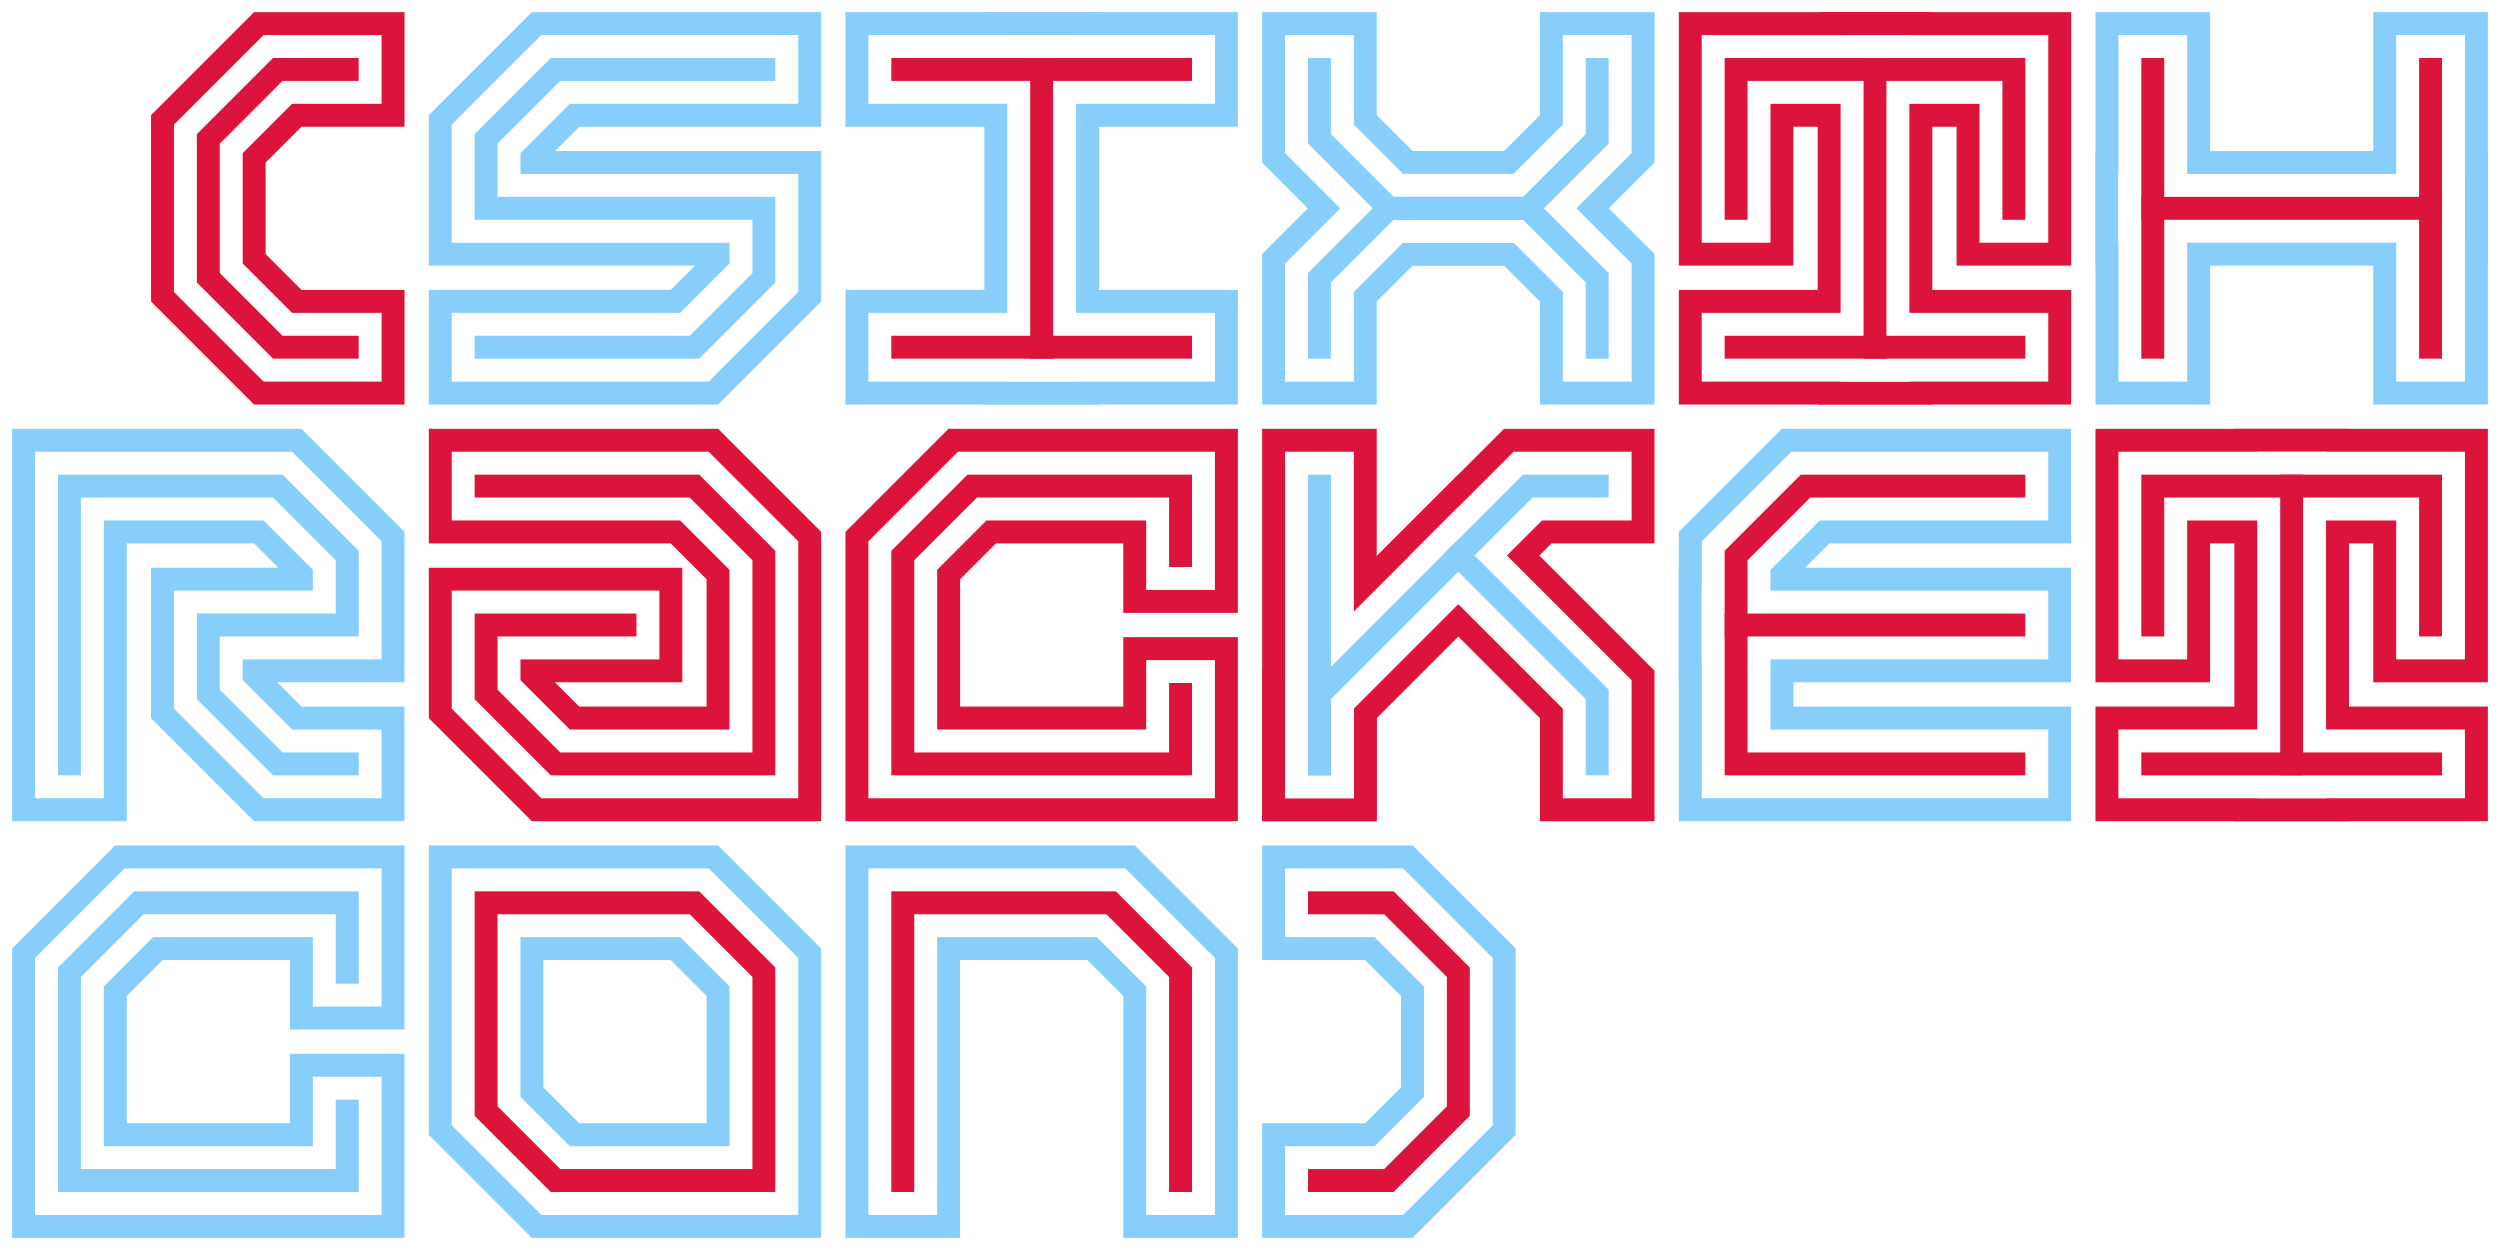
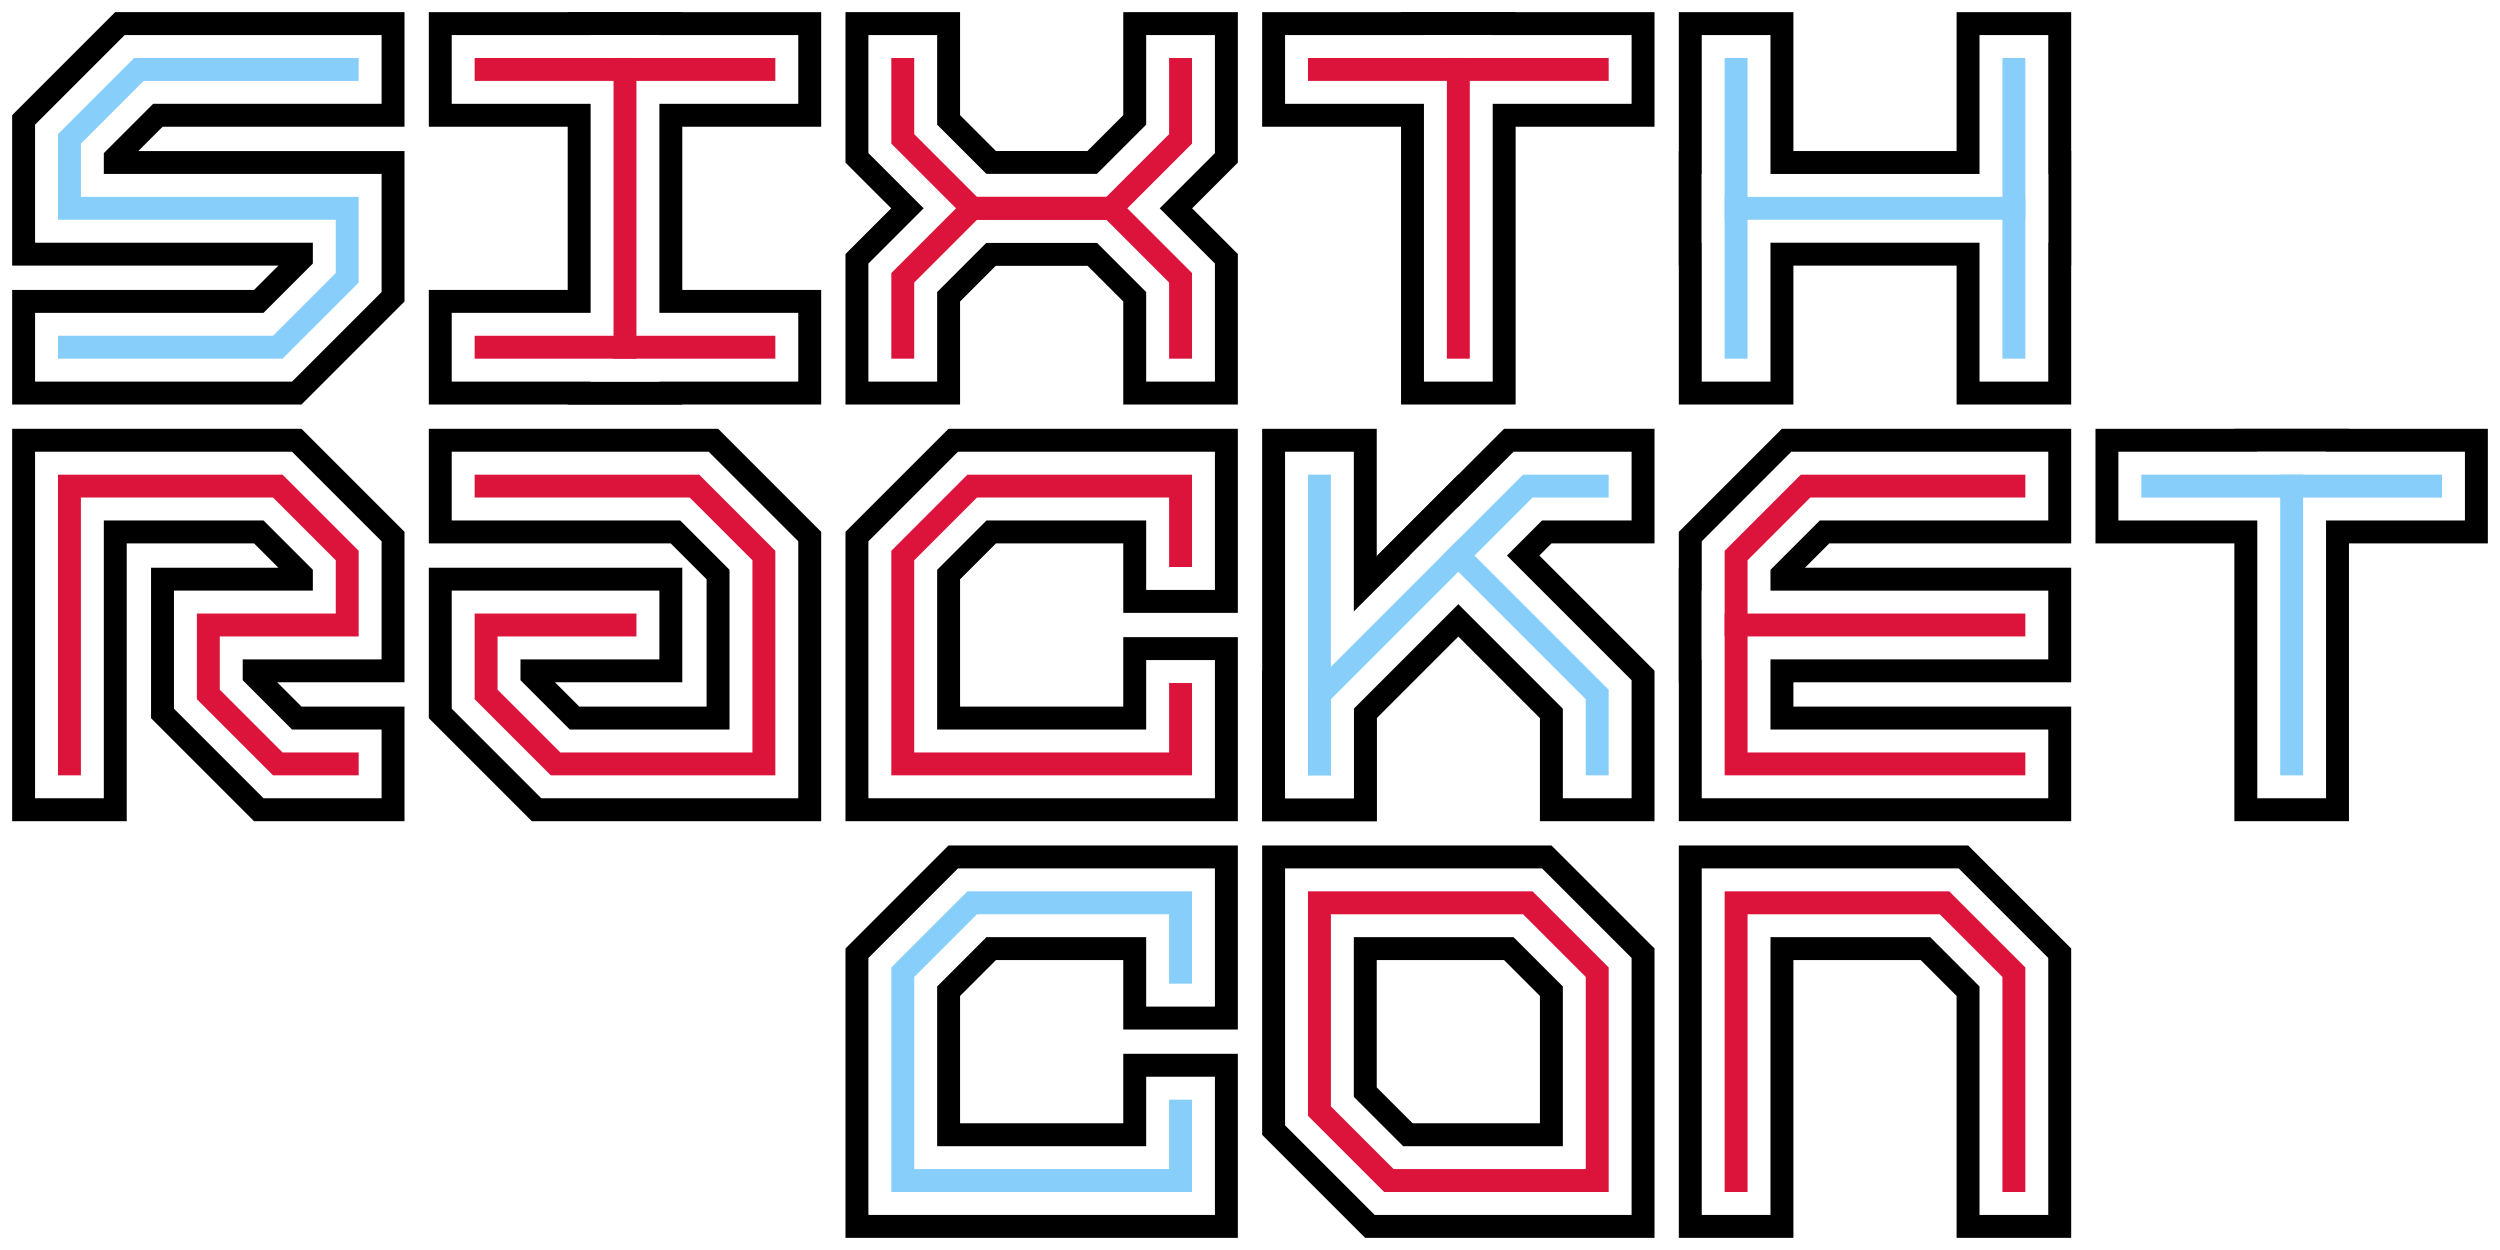
<svg xmlns="http://www.w3.org/2000/svg" width="900pt" height="450pt" viewBox="0 0 900 450" version="1.1">
-   <g id="surface14990">
-     <path style="fill:none;stroke-width:41.25;stroke-linecap:square;stroke-linejoin:miter;stroke:rgb(86.275%,7.843%,23.529%);stroke-opacity:1;stroke-miterlimit:10;" d="M 125 25 L 100 25 L 75 50 L 75 100 L 100 125 L 125 125 " />
-     <path style="fill:none;stroke-width:41.25;stroke-linecap:square;stroke-linejoin:miter;stroke:rgb(52.941%,80.784%,98.039%);stroke-opacity:1;stroke-miterlimit:10;" d="M 175 125 L 250 125 L 275 100 L 275 75 L 175 75 L 175 50 L 200 25 L 275 25 " />
-     <path style="fill:none;stroke-width:41.25;stroke-linecap:square;stroke-linejoin:miter;stroke:rgb(52.941%,80.784%,98.039%);stroke-opacity:1;stroke-miterlimit:10;" d="M 325 125 L 425 125 " />
-     <path style="fill:none;stroke-width:41.25;stroke-linecap:square;stroke-linejoin:miter;stroke:rgb(52.941%,80.784%,98.039%);stroke-opacity:1;stroke-miterlimit:10;" d="M 325 25 L 425 25 " />
-     <path style="fill:none;stroke-width:41.25;stroke-linecap:square;stroke-linejoin:miter;stroke:rgb(52.941%,80.784%,98.039%);stroke-opacity:1;stroke-miterlimit:10;" d="M 375 125 L 375 25 " />
-     <path style="fill:none;stroke-width:41.25;stroke-linecap:square;stroke-linejoin:miter;stroke:rgb(52.941%,80.784%,98.039%);stroke-opacity:1;stroke-miterlimit:10;" d="M 475 25 L 475 50 L 500 75 L 550 75 L 575 100 L 575 125 " />
-     <path style="fill:none;stroke-width:41.25;stroke-linecap:square;stroke-linejoin:miter;stroke:rgb(52.941%,80.784%,98.039%);stroke-opacity:1;stroke-miterlimit:10;" d="M 475 125 L 475 100 L 500 75 L 550 75 L 575 50 L 575 25 " />
-     <path style="fill:none;stroke-width:41.25;stroke-linecap:square;stroke-linejoin:miter;stroke:rgb(86.275%,7.843%,23.529%);stroke-opacity:1;stroke-miterlimit:10;" d="M 625 75 L 625 25 L 725 25 L 725 75 " />
-     <path style="fill:none;stroke-width:41.25;stroke-linecap:square;stroke-linejoin:miter;stroke:rgb(86.275%,7.843%,23.529%);stroke-opacity:1;stroke-miterlimit:10;" d="M 675 25 L 675 125 " />
-     <path style="fill:none;stroke-width:41.25;stroke-linecap:square;stroke-linejoin:miter;stroke:rgb(86.275%,7.843%,23.529%);stroke-opacity:1;stroke-miterlimit:10;" d="M 625 125 L 725 125 " />
-     <path style="fill:none;stroke-width:41.25;stroke-linecap:square;stroke-linejoin:miter;stroke:rgb(52.941%,80.784%,98.039%);stroke-opacity:1;stroke-miterlimit:10;" d="M 775 125 L 775 25 " />
-     <path style="fill:none;stroke-width:41.25;stroke-linecap:square;stroke-linejoin:miter;stroke:rgb(52.941%,80.784%,98.039%);stroke-opacity:1;stroke-miterlimit:10;" d="M 875 125 L 875 25 " />
-     <path style="fill:none;stroke-width:41.25;stroke-linecap:square;stroke-linejoin:miter;stroke:rgb(52.941%,80.784%,98.039%);stroke-opacity:1;stroke-miterlimit:10;" d="M 775 75 L 875 75 " />
-     <path style="fill:none;stroke-width:24.75;stroke-linecap:square;stroke-linejoin:miter;stroke:rgb(100%,100%,100%);stroke-opacity:1;stroke-miterlimit:10;" d="M 125 25 L 100 25 L 75 50 L 75 100 L 100 125 L 125 125 " />
-     <path style="fill:none;stroke-width:24.75;stroke-linecap:square;stroke-linejoin:miter;stroke:rgb(100%,100%,100%);stroke-opacity:1;stroke-miterlimit:10;" d="M 175 125 L 250 125 L 275 100 L 275 75 L 175 75 L 175 50 L 200 25 L 275 25 " />
-     <path style="fill:none;stroke-width:24.75;stroke-linecap:square;stroke-linejoin:miter;stroke:rgb(100%,100%,100%);stroke-opacity:1;stroke-miterlimit:10;" d="M 325 125 L 425 125 " />
-     <path style="fill:none;stroke-width:24.75;stroke-linecap:square;stroke-linejoin:miter;stroke:rgb(100%,100%,100%);stroke-opacity:1;stroke-miterlimit:10;" d="M 325 25 L 425 25 " />
-     <path style="fill:none;stroke-width:24.75;stroke-linecap:square;stroke-linejoin:miter;stroke:rgb(100%,100%,100%);stroke-opacity:1;stroke-miterlimit:10;" d="M 375 125 L 375 25 " />
-     <path style="fill:none;stroke-width:24.75;stroke-linecap:square;stroke-linejoin:miter;stroke:rgb(100%,100%,100%);stroke-opacity:1;stroke-miterlimit:10;" d="M 475 25 L 475 50 L 500 75 L 550 75 L 575 100 L 575 125 " />
-     <path style="fill:none;stroke-width:24.75;stroke-linecap:square;stroke-linejoin:miter;stroke:rgb(100%,100%,100%);stroke-opacity:1;stroke-miterlimit:10;" d="M 475 125 L 475 100 L 500 75 L 550 75 L 575 50 L 575 25 " />
-     <path style="fill:none;stroke-width:24.75;stroke-linecap:square;stroke-linejoin:miter;stroke:rgb(100%,100%,100%);stroke-opacity:1;stroke-miterlimit:10;" d="M 625 75 L 625 25 L 725 25 L 725 75 " />
-     <path style="fill:none;stroke-width:24.75;stroke-linecap:square;stroke-linejoin:miter;stroke:rgb(100%,100%,100%);stroke-opacity:1;stroke-miterlimit:10;" d="M 675 25 L 675 125 " />
-     <path style="fill:none;stroke-width:24.75;stroke-linecap:square;stroke-linejoin:miter;stroke:rgb(100%,100%,100%);stroke-opacity:1;stroke-miterlimit:10;" d="M 625 125 L 725 125 " />
-     <path style="fill:none;stroke-width:24.75;stroke-linecap:square;stroke-linejoin:miter;stroke:rgb(100%,100%,100%);stroke-opacity:1;stroke-miterlimit:10;" d="M 775 125 L 775 25 " />
-     <path style="fill:none;stroke-width:24.75;stroke-linecap:square;stroke-linejoin:miter;stroke:rgb(100%,100%,100%);stroke-opacity:1;stroke-miterlimit:10;" d="M 875 125 L 875 25 " />
-     <path style="fill:none;stroke-width:24.75;stroke-linecap:square;stroke-linejoin:miter;stroke:rgb(100%,100%,100%);stroke-opacity:1;stroke-miterlimit:10;" d="M 775 75 L 875 75 " />
-     <path style="fill:none;stroke-width:8.25;stroke-linecap:square;stroke-linejoin:miter;stroke:rgb(86.275%,7.843%,23.529%);stroke-opacity:1;stroke-miterlimit:10;" d="M 125 25 L 100 25 L 75 50 L 75 100 L 100 125 L 125 125 " />
-     <path style="fill:none;stroke-width:8.25;stroke-linecap:square;stroke-linejoin:miter;stroke:rgb(52.941%,80.784%,98.039%);stroke-opacity:1;stroke-miterlimit:10;" d="M 175 125 L 250 125 L 275 100 L 275 75 L 175 75 L 175 50 L 200 25 L 275 25 " />
-     <path style="fill:none;stroke-width:8.25;stroke-linecap:square;stroke-linejoin:miter;stroke:rgb(86.275%,7.843%,23.529%);stroke-opacity:1;stroke-miterlimit:10;" d="M 325 125 L 425 125 " />
-     <path style="fill:none;stroke-width:8.25;stroke-linecap:square;stroke-linejoin:miter;stroke:rgb(86.275%,7.843%,23.529%);stroke-opacity:1;stroke-miterlimit:10;" d="M 325 25 L 425 25 " />
-     <path style="fill:none;stroke-width:8.25;stroke-linecap:square;stroke-linejoin:miter;stroke:rgb(86.275%,7.843%,23.529%);stroke-opacity:1;stroke-miterlimit:10;" d="M 375 125 L 375 25 " />
-     <path style="fill:none;stroke-width:8.25;stroke-linecap:square;stroke-linejoin:miter;stroke:rgb(52.941%,80.784%,98.039%);stroke-opacity:1;stroke-miterlimit:10;" d="M 475 25 L 475 50 L 500 75 L 550 75 L 575 100 L 575 125 " />
-     <path style="fill:none;stroke-width:8.25;stroke-linecap:square;stroke-linejoin:miter;stroke:rgb(52.941%,80.784%,98.039%);stroke-opacity:1;stroke-miterlimit:10;" d="M 475 125 L 475 100 L 500 75 L 550 75 L 575 50 L 575 25 " />
-     <path style="fill:none;stroke-width:8.25;stroke-linecap:square;stroke-linejoin:miter;stroke:rgb(86.275%,7.843%,23.529%);stroke-opacity:1;stroke-miterlimit:10;" d="M 625 75 L 625 25 L 725 25 L 725 75 " />
-     <path style="fill:none;stroke-width:8.25;stroke-linecap:square;stroke-linejoin:miter;stroke:rgb(86.275%,7.843%,23.529%);stroke-opacity:1;stroke-miterlimit:10;" d="M 675 25 L 675 125 " />
-     <path style="fill:none;stroke-width:8.25;stroke-linecap:square;stroke-linejoin:miter;stroke:rgb(86.275%,7.843%,23.529%);stroke-opacity:1;stroke-miterlimit:10;" d="M 625 125 L 725 125 " />
-     <path style="fill:none;stroke-width:8.25;stroke-linecap:square;stroke-linejoin:miter;stroke:rgb(86.275%,7.843%,23.529%);stroke-opacity:1;stroke-miterlimit:10;" d="M 775 125 L 775 25 " />
-     <path style="fill:none;stroke-width:8.25;stroke-linecap:square;stroke-linejoin:miter;stroke:rgb(86.275%,7.843%,23.529%);stroke-opacity:1;stroke-miterlimit:10;" d="M 875 125 L 875 25 " />
-     <path style="fill:none;stroke-width:8.25;stroke-linecap:square;stroke-linejoin:miter;stroke:rgb(86.275%,7.843%,23.529%);stroke-opacity:1;stroke-miterlimit:10;" d="M 775 75 L 875 75 " />
-     <path style="fill:none;stroke-width:41.25;stroke-linecap:square;stroke-linejoin:miter;stroke:rgb(52.941%,80.784%,98.039%);stroke-opacity:1;stroke-miterlimit:10;" d="M 25 275 L 25 175 L 100 175 L 125 200 L 125 225 L 75 225 L 75 250 L 100 275 L 125 275 " />
-     <path style="fill:none;stroke-width:41.25;stroke-linecap:square;stroke-linejoin:miter;stroke:rgb(86.275%,7.843%,23.529%);stroke-opacity:1;stroke-miterlimit:10;" d="M 175 175 L 250 175 L 275 200 L 275 275 L 200 275 L 175 250 L 175 225 L 225 225 " />
-     <path style="fill:none;stroke-width:41.25;stroke-linecap:square;stroke-linejoin:miter;stroke:rgb(86.275%,7.843%,23.529%);stroke-opacity:1;stroke-miterlimit:10;" d="M 425 250 L 425 275 L 325 275 L 325 200 L 350 175 L 425 175 L 425 200 " />
-     <path style="fill:none;stroke-width:41.25;stroke-linecap:square;stroke-linejoin:miter;stroke:rgb(86.275%,7.843%,23.529%);stroke-opacity:1;stroke-miterlimit:10;" d="M 475 275 L 475 175 " />
-     <path style="fill:none;stroke-width:41.25;stroke-linecap:square;stroke-linejoin:miter;stroke:rgb(86.275%,7.843%,23.529%);stroke-opacity:1;stroke-miterlimit:10;" d="M 475 275 L 475 250 L 550 175 L 575 175 " />
-     <path style="fill:none;stroke-width:41.25;stroke-linecap:square;stroke-linejoin:miter;stroke:rgb(86.275%,7.843%,23.529%);stroke-opacity:1;stroke-miterlimit:10;" d="M 525 200 L 575 250 L 575 275 " />
-     <path style="fill:none;stroke-width:41.25;stroke-linecap:square;stroke-linejoin:miter;stroke:rgb(52.941%,80.784%,98.039%);stroke-opacity:1;stroke-miterlimit:10;" d="M 725 175 L 650 175 L 625 200 L 625 275 L 725 275 " />
-     <path style="fill:none;stroke-width:41.25;stroke-linecap:square;stroke-linejoin:miter;stroke:rgb(52.941%,80.784%,98.039%);stroke-opacity:1;stroke-miterlimit:10;" d="M 625 225 L 725 225 " />
-     <path style="fill:none;stroke-width:41.25;stroke-linecap:square;stroke-linejoin:miter;stroke:rgb(86.275%,7.843%,23.529%);stroke-opacity:1;stroke-miterlimit:10;" d="M 775 225 L 775 175 L 875 175 L 875 225 " />
-     <path style="fill:none;stroke-width:41.25;stroke-linecap:square;stroke-linejoin:miter;stroke:rgb(86.275%,7.843%,23.529%);stroke-opacity:1;stroke-miterlimit:10;" d="M 825 175 L 825 275 " />
-     <path style="fill:none;stroke-width:41.25;stroke-linecap:square;stroke-linejoin:miter;stroke:rgb(86.275%,7.843%,23.529%);stroke-opacity:1;stroke-miterlimit:10;" d="M 775 275 L 875 275 " />
+   <g id="surface5460">
+     <path style="fill:none;stroke-width:41.25;stroke-linecap:square;stroke-linejoin:miter;stroke:rgb(0%,0%,0%);stroke-opacity:1;stroke-miterlimit:10;" d="M 25 125 L 100 125 L 125 100 L 125 75 L 25 75 L 25 50 L 50 25 L 125 25 " />
+     <path style="fill:none;stroke-width:41.25;stroke-linecap:square;stroke-linejoin:miter;stroke:rgb(0%,0%,0%);stroke-opacity:1;stroke-miterlimit:10;" d="M 175 125 L 275 125 " />
+     <path style="fill:none;stroke-width:41.25;stroke-linecap:square;stroke-linejoin:miter;stroke:rgb(0%,0%,0%);stroke-opacity:1;stroke-miterlimit:10;" d="M 175 25 L 275 25 " />
+     <path style="fill:none;stroke-width:41.25;stroke-linecap:square;stroke-linejoin:miter;stroke:rgb(0%,0%,0%);stroke-opacity:1;stroke-miterlimit:10;" d="M 225 125 L 225 25 " />
+     <path style="fill:none;stroke-width:41.25;stroke-linecap:square;stroke-linejoin:miter;stroke:rgb(0%,0%,0%);stroke-opacity:1;stroke-miterlimit:10;" d="M 325 25 L 325 50 L 350 75 L 400 75 L 425 100 L 425 125 " />
+     <path style="fill:none;stroke-width:41.25;stroke-linecap:square;stroke-linejoin:miter;stroke:rgb(0%,0%,0%);stroke-opacity:1;stroke-miterlimit:10;" d="M 325 125 L 325 100 L 350 75 L 400 75 L 425 50 L 425 25 " />
+     <path style="fill:none;stroke-width:41.25;stroke-linecap:square;stroke-linejoin:miter;stroke:rgb(0%,0%,0%);stroke-opacity:1;stroke-miterlimit:10;" d="M 475 25 L 575 25 " />
+     <path style="fill:none;stroke-width:41.25;stroke-linecap:square;stroke-linejoin:miter;stroke:rgb(0%,0%,0%);stroke-opacity:1;stroke-miterlimit:10;" d="M 525 25 L 525 125 " />
+     <path style="fill:none;stroke-width:41.25;stroke-linecap:square;stroke-linejoin:miter;stroke:rgb(0%,0%,0%);stroke-opacity:1;stroke-miterlimit:10;" d="M 625 125 L 625 25 " />
+     <path style="fill:none;stroke-width:41.25;stroke-linecap:square;stroke-linejoin:miter;stroke:rgb(0%,0%,0%);stroke-opacity:1;stroke-miterlimit:10;" d="M 725 125 L 725 25 " />
+     <path style="fill:none;stroke-width:41.25;stroke-linecap:square;stroke-linejoin:miter;stroke:rgb(0%,0%,0%);stroke-opacity:1;stroke-miterlimit:10;" d="M 625 75 L 725 75 " />
+     <path style="fill:none;stroke-width:24.75;stroke-linecap:square;stroke-linejoin:miter;stroke:rgb(100%,100%,100%);stroke-opacity:1;stroke-miterlimit:10;" d="M 25 125 L 100 125 L 125 100 L 125 75 L 25 75 L 25 50 L 50 25 L 125 25 " />
+     <path style="fill:none;stroke-width:24.75;stroke-linecap:square;stroke-linejoin:miter;stroke:rgb(100%,100%,100%);stroke-opacity:1;stroke-miterlimit:10;" d="M 175 125 L 275 125 " />
+     <path style="fill:none;stroke-width:24.75;stroke-linecap:square;stroke-linejoin:miter;stroke:rgb(100%,100%,100%);stroke-opacity:1;stroke-miterlimit:10;" d="M 175 25 L 275 25 " />
+     <path style="fill:none;stroke-width:24.75;stroke-linecap:square;stroke-linejoin:miter;stroke:rgb(100%,100%,100%);stroke-opacity:1;stroke-miterlimit:10;" d="M 225 125 L 225 25 " />
+     <path style="fill:none;stroke-width:24.75;stroke-linecap:square;stroke-linejoin:miter;stroke:rgb(100%,100%,100%);stroke-opacity:1;stroke-miterlimit:10;" d="M 325 25 L 325 50 L 350 75 L 400 75 L 425 100 L 425 125 " />
+     <path style="fill:none;stroke-width:24.75;stroke-linecap:square;stroke-linejoin:miter;stroke:rgb(100%,100%,100%);stroke-opacity:1;stroke-miterlimit:10;" d="M 325 125 L 325 100 L 350 75 L 400 75 L 425 50 L 425 25 " />
+     <path style="fill:none;stroke-width:24.75;stroke-linecap:square;stroke-linejoin:miter;stroke:rgb(100%,100%,100%);stroke-opacity:1;stroke-miterlimit:10;" d="M 475 25 L 575 25 " />
+     <path style="fill:none;stroke-width:24.75;stroke-linecap:square;stroke-linejoin:miter;stroke:rgb(100%,100%,100%);stroke-opacity:1;stroke-miterlimit:10;" d="M 525 25 L 525 125 " />
+     <path style="fill:none;stroke-width:24.75;stroke-linecap:square;stroke-linejoin:miter;stroke:rgb(100%,100%,100%);stroke-opacity:1;stroke-miterlimit:10;" d="M 625 125 L 625 25 " />
+     <path style="fill:none;stroke-width:24.75;stroke-linecap:square;stroke-linejoin:miter;stroke:rgb(100%,100%,100%);stroke-opacity:1;stroke-miterlimit:10;" d="M 725 125 L 725 25 " />
+     <path style="fill:none;stroke-width:24.75;stroke-linecap:square;stroke-linejoin:miter;stroke:rgb(100%,100%,100%);stroke-opacity:1;stroke-miterlimit:10;" d="M 625 75 L 725 75 " />
+     <path style="fill:none;stroke-width:8.25;stroke-linecap:square;stroke-linejoin:miter;stroke:rgb(52.941%,80.784%,98.039%);stroke-opacity:1;stroke-miterlimit:10;" d="M 25 125 L 100 125 L 125 100 L 125 75 L 25 75 L 25 50 L 50 25 L 125 25 " />
+     <path style="fill:none;stroke-width:8.25;stroke-linecap:square;stroke-linejoin:miter;stroke:rgb(86.275%,7.843%,23.529%);stroke-opacity:1;stroke-miterlimit:10;" d="M 175 125 L 275 125 " />
+     <path style="fill:none;stroke-width:8.25;stroke-linecap:square;stroke-linejoin:miter;stroke:rgb(86.275%,7.843%,23.529%);stroke-opacity:1;stroke-miterlimit:10;" d="M 175 25 L 275 25 " />
+     <path style="fill:none;stroke-width:8.25;stroke-linecap:square;stroke-linejoin:miter;stroke:rgb(86.275%,7.843%,23.529%);stroke-opacity:1;stroke-miterlimit:10;" d="M 225 125 L 225 25 " />
+     <path style="fill:none;stroke-width:8.25;stroke-linecap:square;stroke-linejoin:miter;stroke:rgb(86.275%,7.843%,23.529%);stroke-opacity:1;stroke-miterlimit:10;" d="M 325 25 L 325 50 L 350 75 L 400 75 L 425 100 L 425 125 " />
+     <path style="fill:none;stroke-width:8.25;stroke-linecap:square;stroke-linejoin:miter;stroke:rgb(86.275%,7.843%,23.529%);stroke-opacity:1;stroke-miterlimit:10;" d="M 325 125 L 325 100 L 350 75 L 400 75 L 425 50 L 425 25 " />
+     <path style="fill:none;stroke-width:8.25;stroke-linecap:square;stroke-linejoin:miter;stroke:rgb(86.275%,7.843%,23.529%);stroke-opacity:1;stroke-miterlimit:10;" d="M 475 25 L 575 25 " />
+     <path style="fill:none;stroke-width:8.25;stroke-linecap:square;stroke-linejoin:miter;stroke:rgb(86.275%,7.843%,23.529%);stroke-opacity:1;stroke-miterlimit:10;" d="M 525 25 L 525 125 " />
+     <path style="fill:none;stroke-width:8.25;stroke-linecap:square;stroke-linejoin:miter;stroke:rgb(52.941%,80.784%,98.039%);stroke-opacity:1;stroke-miterlimit:10;" d="M 625 125 L 625 25 " />
+     <path style="fill:none;stroke-width:8.25;stroke-linecap:square;stroke-linejoin:miter;stroke:rgb(52.941%,80.784%,98.039%);stroke-opacity:1;stroke-miterlimit:10;" d="M 725 125 L 725 25 " />
+     <path style="fill:none;stroke-width:8.25;stroke-linecap:square;stroke-linejoin:miter;stroke:rgb(52.941%,80.784%,98.039%);stroke-opacity:1;stroke-miterlimit:10;" d="M 625 75 L 725 75 " />
+     <path style="fill:none;stroke-width:41.25;stroke-linecap:square;stroke-linejoin:miter;stroke:rgb(0%,0%,0%);stroke-opacity:1;stroke-miterlimit:10;" d="M 25 275 L 25 175 L 100 175 L 125 200 L 125 225 L 75 225 L 75 250 L 100 275 L 125 275 " />
+     <path style="fill:none;stroke-width:41.25;stroke-linecap:square;stroke-linejoin:miter;stroke:rgb(0%,0%,0%);stroke-opacity:1;stroke-miterlimit:10;" d="M 175 175 L 250 175 L 275 200 L 275 275 L 200 275 L 175 250 L 175 225 L 225 225 " />
+     <path style="fill:none;stroke-width:41.25;stroke-linecap:square;stroke-linejoin:miter;stroke:rgb(0%,0%,0%);stroke-opacity:1;stroke-miterlimit:10;" d="M 425 250 L 425 275 L 325 275 L 325 200 L 350 175 L 425 175 L 425 200 " />
+     <path style="fill:none;stroke-width:41.25;stroke-linecap:square;stroke-linejoin:miter;stroke:rgb(0%,0%,0%);stroke-opacity:1;stroke-miterlimit:10;" d="M 475 275 L 475 175 " />
+     <path style="fill:none;stroke-width:41.25;stroke-linecap:square;stroke-linejoin:miter;stroke:rgb(0%,0%,0%);stroke-opacity:1;stroke-miterlimit:10;" d="M 475 275 L 475 250 L 550 175 L 575 175 " />
+     <path style="fill:none;stroke-width:41.25;stroke-linecap:square;stroke-linejoin:miter;stroke:rgb(0%,0%,0%);stroke-opacity:1;stroke-miterlimit:10;" d="M 525 200 L 575 250 L 575 275 " />
+     <path style="fill:none;stroke-width:41.25;stroke-linecap:square;stroke-linejoin:miter;stroke:rgb(0%,0%,0%);stroke-opacity:1;stroke-miterlimit:10;" d="M 725 175 L 650 175 L 625 200 L 625 275 L 725 275 " />
+     <path style="fill:none;stroke-width:41.25;stroke-linecap:square;stroke-linejoin:miter;stroke:rgb(0%,0%,0%);stroke-opacity:1;stroke-miterlimit:10;" d="M 625 225 L 725 225 " />
+     <path style="fill:none;stroke-width:41.25;stroke-linecap:square;stroke-linejoin:miter;stroke:rgb(0%,0%,0%);stroke-opacity:1;stroke-miterlimit:10;" d="M 775 175 L 875 175 " />
+     <path style="fill:none;stroke-width:41.25;stroke-linecap:square;stroke-linejoin:miter;stroke:rgb(0%,0%,0%);stroke-opacity:1;stroke-miterlimit:10;" d="M 825 175 L 825 275 " />
    <path style="fill:none;stroke-width:24.75;stroke-linecap:square;stroke-linejoin:miter;stroke:rgb(100%,100%,100%);stroke-opacity:1;stroke-miterlimit:10;" d="M 25 275 L 25 175 L 100 175 L 125 200 L 125 225 L 75 225 L 75 250 L 100 275 L 125 275 " />
    <path style="fill:none;stroke-width:24.75;stroke-linecap:square;stroke-linejoin:miter;stroke:rgb(100%,100%,100%);stroke-opacity:1;stroke-miterlimit:10;" d="M 175 175 L 250 175 L 275 200 L 275 275 L 200 275 L 175 250 L 175 225 L 225 225 " />
    <path style="fill:none;stroke-width:24.75;stroke-linecap:square;stroke-linejoin:miter;stroke:rgb(100%,100%,100%);stroke-opacity:1;stroke-miterlimit:10;" d="M 425 250 L 425 275 L 325 275 L 325 200 L 350 175 L 425 175 L 425 200 " />
    <path style="fill:none;stroke-width:24.75;stroke-linecap:square;stroke-linejoin:miter;stroke:rgb(100%,100%,100%);stroke-opacity:1;stroke-miterlimit:10;" d="M 475 275 L 475 175 " />
    <path style="fill:none;stroke-width:24.75;stroke-linecap:square;stroke-linejoin:miter;stroke:rgb(100%,100%,100%);stroke-opacity:1;stroke-miterlimit:10;" d="M 475 275 L 475 250 L 550 175 L 575 175 " />
    <path style="fill:none;stroke-width:24.75;stroke-linecap:square;stroke-linejoin:miter;stroke:rgb(100%,100%,100%);stroke-opacity:1;stroke-miterlimit:10;" d="M 525 200 L 575 250 L 575 275 " />
    <path style="fill:none;stroke-width:24.75;stroke-linecap:square;stroke-linejoin:miter;stroke:rgb(100%,100%,100%);stroke-opacity:1;stroke-miterlimit:10;" d="M 725 175 L 650 175 L 625 200 L 625 275 L 725 275 " />
    <path style="fill:none;stroke-width:24.75;stroke-linecap:square;stroke-linejoin:miter;stroke:rgb(100%,100%,100%);stroke-opacity:1;stroke-miterlimit:10;" d="M 625 225 L 725 225 " />
-     <path style="fill:none;stroke-width:24.75;stroke-linecap:square;stroke-linejoin:miter;stroke:rgb(100%,100%,100%);stroke-opacity:1;stroke-miterlimit:10;" d="M 775 225 L 775 175 L 875 175 L 875 225 " />
+     <path style="fill:none;stroke-width:24.75;stroke-linecap:square;stroke-linejoin:miter;stroke:rgb(100%,100%,100%);stroke-opacity:1;stroke-miterlimit:10;" d="M 775 175 L 875 175 " />
    <path style="fill:none;stroke-width:24.75;stroke-linecap:square;stroke-linejoin:miter;stroke:rgb(100%,100%,100%);stroke-opacity:1;stroke-miterlimit:10;" d="M 825 175 L 825 275 " />
-     <path style="fill:none;stroke-width:24.75;stroke-linecap:square;stroke-linejoin:miter;stroke:rgb(100%,100%,100%);stroke-opacity:1;stroke-miterlimit:10;" d="M 775 275 L 875 275 " />
-     <path style="fill:none;stroke-width:8.25;stroke-linecap:square;stroke-linejoin:miter;stroke:rgb(52.941%,80.784%,98.039%);stroke-opacity:1;stroke-miterlimit:10;" d="M 25 275 L 25 175 L 100 175 L 125 200 L 125 225 L 75 225 L 75 250 L 100 275 L 125 275 " />
+     <path style="fill:none;stroke-width:8.25;stroke-linecap:square;stroke-linejoin:miter;stroke:rgb(86.275%,7.843%,23.529%);stroke-opacity:1;stroke-miterlimit:10;" d="M 25 275 L 25 175 L 100 175 L 125 200 L 125 225 L 75 225 L 75 250 L 100 275 L 125 275 " />
    <path style="fill:none;stroke-width:8.25;stroke-linecap:square;stroke-linejoin:miter;stroke:rgb(86.275%,7.843%,23.529%);stroke-opacity:1;stroke-miterlimit:10;" d="M 175 175 L 250 175 L 275 200 L 275 275 L 200 275 L 175 250 L 175 225 L 225 225 " />
    <path style="fill:none;stroke-width:8.25;stroke-linecap:square;stroke-linejoin:miter;stroke:rgb(86.275%,7.843%,23.529%);stroke-opacity:1;stroke-miterlimit:10;" d="M 425 250 L 425 275 L 325 275 L 325 200 L 350 175 L 425 175 L 425 200 " />
    <path style="fill:none;stroke-width:8.25;stroke-linecap:square;stroke-linejoin:miter;stroke:rgb(52.941%,80.784%,98.039%);stroke-opacity:1;stroke-miterlimit:10;" d="M 475 275 L 475 175 " />
    <path style="fill:none;stroke-width:8.25;stroke-linecap:square;stroke-linejoin:miter;stroke:rgb(52.941%,80.784%,98.039%);stroke-opacity:1;stroke-miterlimit:10;" d="M 475 275 L 475 250 L 550 175 L 575 175 " />
    <path style="fill:none;stroke-width:8.25;stroke-linecap:square;stroke-linejoin:miter;stroke:rgb(52.941%,80.784%,98.039%);stroke-opacity:1;stroke-miterlimit:10;" d="M 525 200 L 575 250 L 575 275 " />
    <path style="fill:none;stroke-width:8.25;stroke-linecap:square;stroke-linejoin:miter;stroke:rgb(86.275%,7.843%,23.529%);stroke-opacity:1;stroke-miterlimit:10;" d="M 725 175 L 650 175 L 625 200 L 625 275 L 725 275 " />
    <path style="fill:none;stroke-width:8.25;stroke-linecap:square;stroke-linejoin:miter;stroke:rgb(86.275%,7.843%,23.529%);stroke-opacity:1;stroke-miterlimit:10;" d="M 625 225 L 725 225 " />
-     <path style="fill:none;stroke-width:8.25;stroke-linecap:square;stroke-linejoin:miter;stroke:rgb(86.275%,7.843%,23.529%);stroke-opacity:1;stroke-miterlimit:10;" d="M 775 225 L 775 175 L 875 175 L 875 225 " />
-     <path style="fill:none;stroke-width:8.25;stroke-linecap:square;stroke-linejoin:miter;stroke:rgb(86.275%,7.843%,23.529%);stroke-opacity:1;stroke-miterlimit:10;" d="M 825 175 L 825 275 " />
-     <path style="fill:none;stroke-width:8.25;stroke-linecap:square;stroke-linejoin:miter;stroke:rgb(86.275%,7.843%,23.529%);stroke-opacity:1;stroke-miterlimit:10;" d="M 775 275 L 875 275 " />
-     <path style="fill:none;stroke-width:41.25;stroke-linecap:square;stroke-linejoin:miter;stroke:rgb(52.941%,80.784%,98.039%);stroke-opacity:1;stroke-miterlimit:10;" d="M 125 400 L 125 425 L 25 425 L 25 350 L 50 325 L 125 325 L 125 350 " />
-     <path style="fill:none;stroke-width:41.25;stroke-linecap:square;stroke-linejoin:miter;stroke:rgb(52.941%,80.784%,98.039%);stroke-opacity:1;stroke-miterlimit:10;" d="M 175 325 L 250 325 L 275 350 L 275 425 L 200 425 L 175 400 Z " />
-     <path style="fill:none;stroke-width:41.25;stroke-linecap:square;stroke-linejoin:miter;stroke:rgb(52.941%,80.784%,98.039%);stroke-opacity:1;stroke-miterlimit:10;" d="M 325 425 L 325 325 L 400 325 L 425 350 L 425 425 " />
-     <path style="fill:none;stroke-width:41.25;stroke-linecap:square;stroke-linejoin:miter;stroke:rgb(52.941%,80.784%,98.039%);stroke-opacity:1;stroke-miterlimit:10;" d="M 475 325 L 500 325 L 525 350 L 525 400 L 500 425 L 475 425 " />
-     <path style="fill:none;stroke-width:24.75;stroke-linecap:square;stroke-linejoin:miter;stroke:rgb(100%,100%,100%);stroke-opacity:1;stroke-miterlimit:10;" d="M 125 400 L 125 425 L 25 425 L 25 350 L 50 325 L 125 325 L 125 350 " />
-     <path style="fill:none;stroke-width:24.75;stroke-linecap:square;stroke-linejoin:miter;stroke:rgb(100%,100%,100%);stroke-opacity:1;stroke-miterlimit:10;" d="M 175 325 L 250 325 L 275 350 L 275 425 L 200 425 L 175 400 Z " />
-     <path style="fill:none;stroke-width:24.75;stroke-linecap:square;stroke-linejoin:miter;stroke:rgb(100%,100%,100%);stroke-opacity:1;stroke-miterlimit:10;" d="M 325 425 L 325 325 L 400 325 L 425 350 L 425 425 " />
-     <path style="fill:none;stroke-width:24.75;stroke-linecap:square;stroke-linejoin:miter;stroke:rgb(100%,100%,100%);stroke-opacity:1;stroke-miterlimit:10;" d="M 475 325 L 500 325 L 525 350 L 525 400 L 500 425 L 475 425 " />
-     <path style="fill:none;stroke-width:8.25;stroke-linecap:square;stroke-linejoin:miter;stroke:rgb(52.941%,80.784%,98.039%);stroke-opacity:1;stroke-miterlimit:10;" d="M 125 400 L 125 425 L 25 425 L 25 350 L 50 325 L 125 325 L 125 350 " />
-     <path style="fill:none;stroke-width:8.25;stroke-linecap:square;stroke-linejoin:miter;stroke:rgb(86.275%,7.843%,23.529%);stroke-opacity:1;stroke-miterlimit:10;" d="M 175 325 L 250 325 L 275 350 L 275 425 L 200 425 L 175 400 Z " />
-     <path style="fill:none;stroke-width:8.25;stroke-linecap:square;stroke-linejoin:miter;stroke:rgb(86.275%,7.843%,23.529%);stroke-opacity:1;stroke-miterlimit:10;" d="M 325 425 L 325 325 L 400 325 L 425 350 L 425 425 " />
-     <path style="fill:none;stroke-width:8.25;stroke-linecap:square;stroke-linejoin:miter;stroke:rgb(86.275%,7.843%,23.529%);stroke-opacity:1;stroke-miterlimit:10;" d="M 475 325 L 500 325 L 525 350 L 525 400 L 500 425 L 475 425 " />
+     <path style="fill:none;stroke-width:8.25;stroke-linecap:square;stroke-linejoin:miter;stroke:rgb(52.941%,80.784%,98.039%);stroke-opacity:1;stroke-miterlimit:10;" d="M 775 175 L 875 175 " />
+     <path style="fill:none;stroke-width:8.25;stroke-linecap:square;stroke-linejoin:miter;stroke:rgb(52.941%,80.784%,98.039%);stroke-opacity:1;stroke-miterlimit:10;" d="M 825 175 L 825 275 " />
+     <path style="fill:none;stroke-width:41.25;stroke-linecap:square;stroke-linejoin:miter;stroke:rgb(0%,0%,0%);stroke-opacity:1;stroke-miterlimit:10;" d="M 425 400 L 425 425 L 325 425 L 325 350 L 350 325 L 425 325 L 425 350 " />
+     <path style="fill:none;stroke-width:41.25;stroke-linecap:square;stroke-linejoin:miter;stroke:rgb(0%,0%,0%);stroke-opacity:1;stroke-miterlimit:10;" d="M 475 325 L 550 325 L 575 350 L 575 425 L 500 425 L 475 400 Z " />
+     <path style="fill:none;stroke-width:41.25;stroke-linecap:square;stroke-linejoin:miter;stroke:rgb(0%,0%,0%);stroke-opacity:1;stroke-miterlimit:10;" d="M 625 425 L 625 325 L 700 325 L 725 350 L 725 425 " />
+     <path style="fill:none;stroke-width:24.75;stroke-linecap:square;stroke-linejoin:miter;stroke:rgb(100%,100%,100%);stroke-opacity:1;stroke-miterlimit:10;" d="M 425 400 L 425 425 L 325 425 L 325 350 L 350 325 L 425 325 L 425 350 " />
+     <path style="fill:none;stroke-width:24.75;stroke-linecap:square;stroke-linejoin:miter;stroke:rgb(100%,100%,100%);stroke-opacity:1;stroke-miterlimit:10;" d="M 475 325 L 550 325 L 575 350 L 575 425 L 500 425 L 475 400 Z " />
+     <path style="fill:none;stroke-width:24.75;stroke-linecap:square;stroke-linejoin:miter;stroke:rgb(100%,100%,100%);stroke-opacity:1;stroke-miterlimit:10;" d="M 625 425 L 625 325 L 700 325 L 725 350 L 725 425 " />
+     <path style="fill:none;stroke-width:8.25;stroke-linecap:square;stroke-linejoin:miter;stroke:rgb(52.941%,80.784%,98.039%);stroke-opacity:1;stroke-miterlimit:10;" d="M 425 400 L 425 425 L 325 425 L 325 350 L 350 325 L 425 325 L 425 350 " />
+     <path style="fill:none;stroke-width:8.25;stroke-linecap:square;stroke-linejoin:miter;stroke:rgb(86.275%,7.843%,23.529%);stroke-opacity:1;stroke-miterlimit:10;" d="M 475 325 L 550 325 L 575 350 L 575 425 L 500 425 L 475 400 Z " />
+     <path style="fill:none;stroke-width:8.25;stroke-linecap:square;stroke-linejoin:miter;stroke:rgb(86.275%,7.843%,23.529%);stroke-opacity:1;stroke-miterlimit:10;" d="M 625 425 L 625 325 L 700 325 L 725 350 L 725 425 " />
  </g>
</svg>
